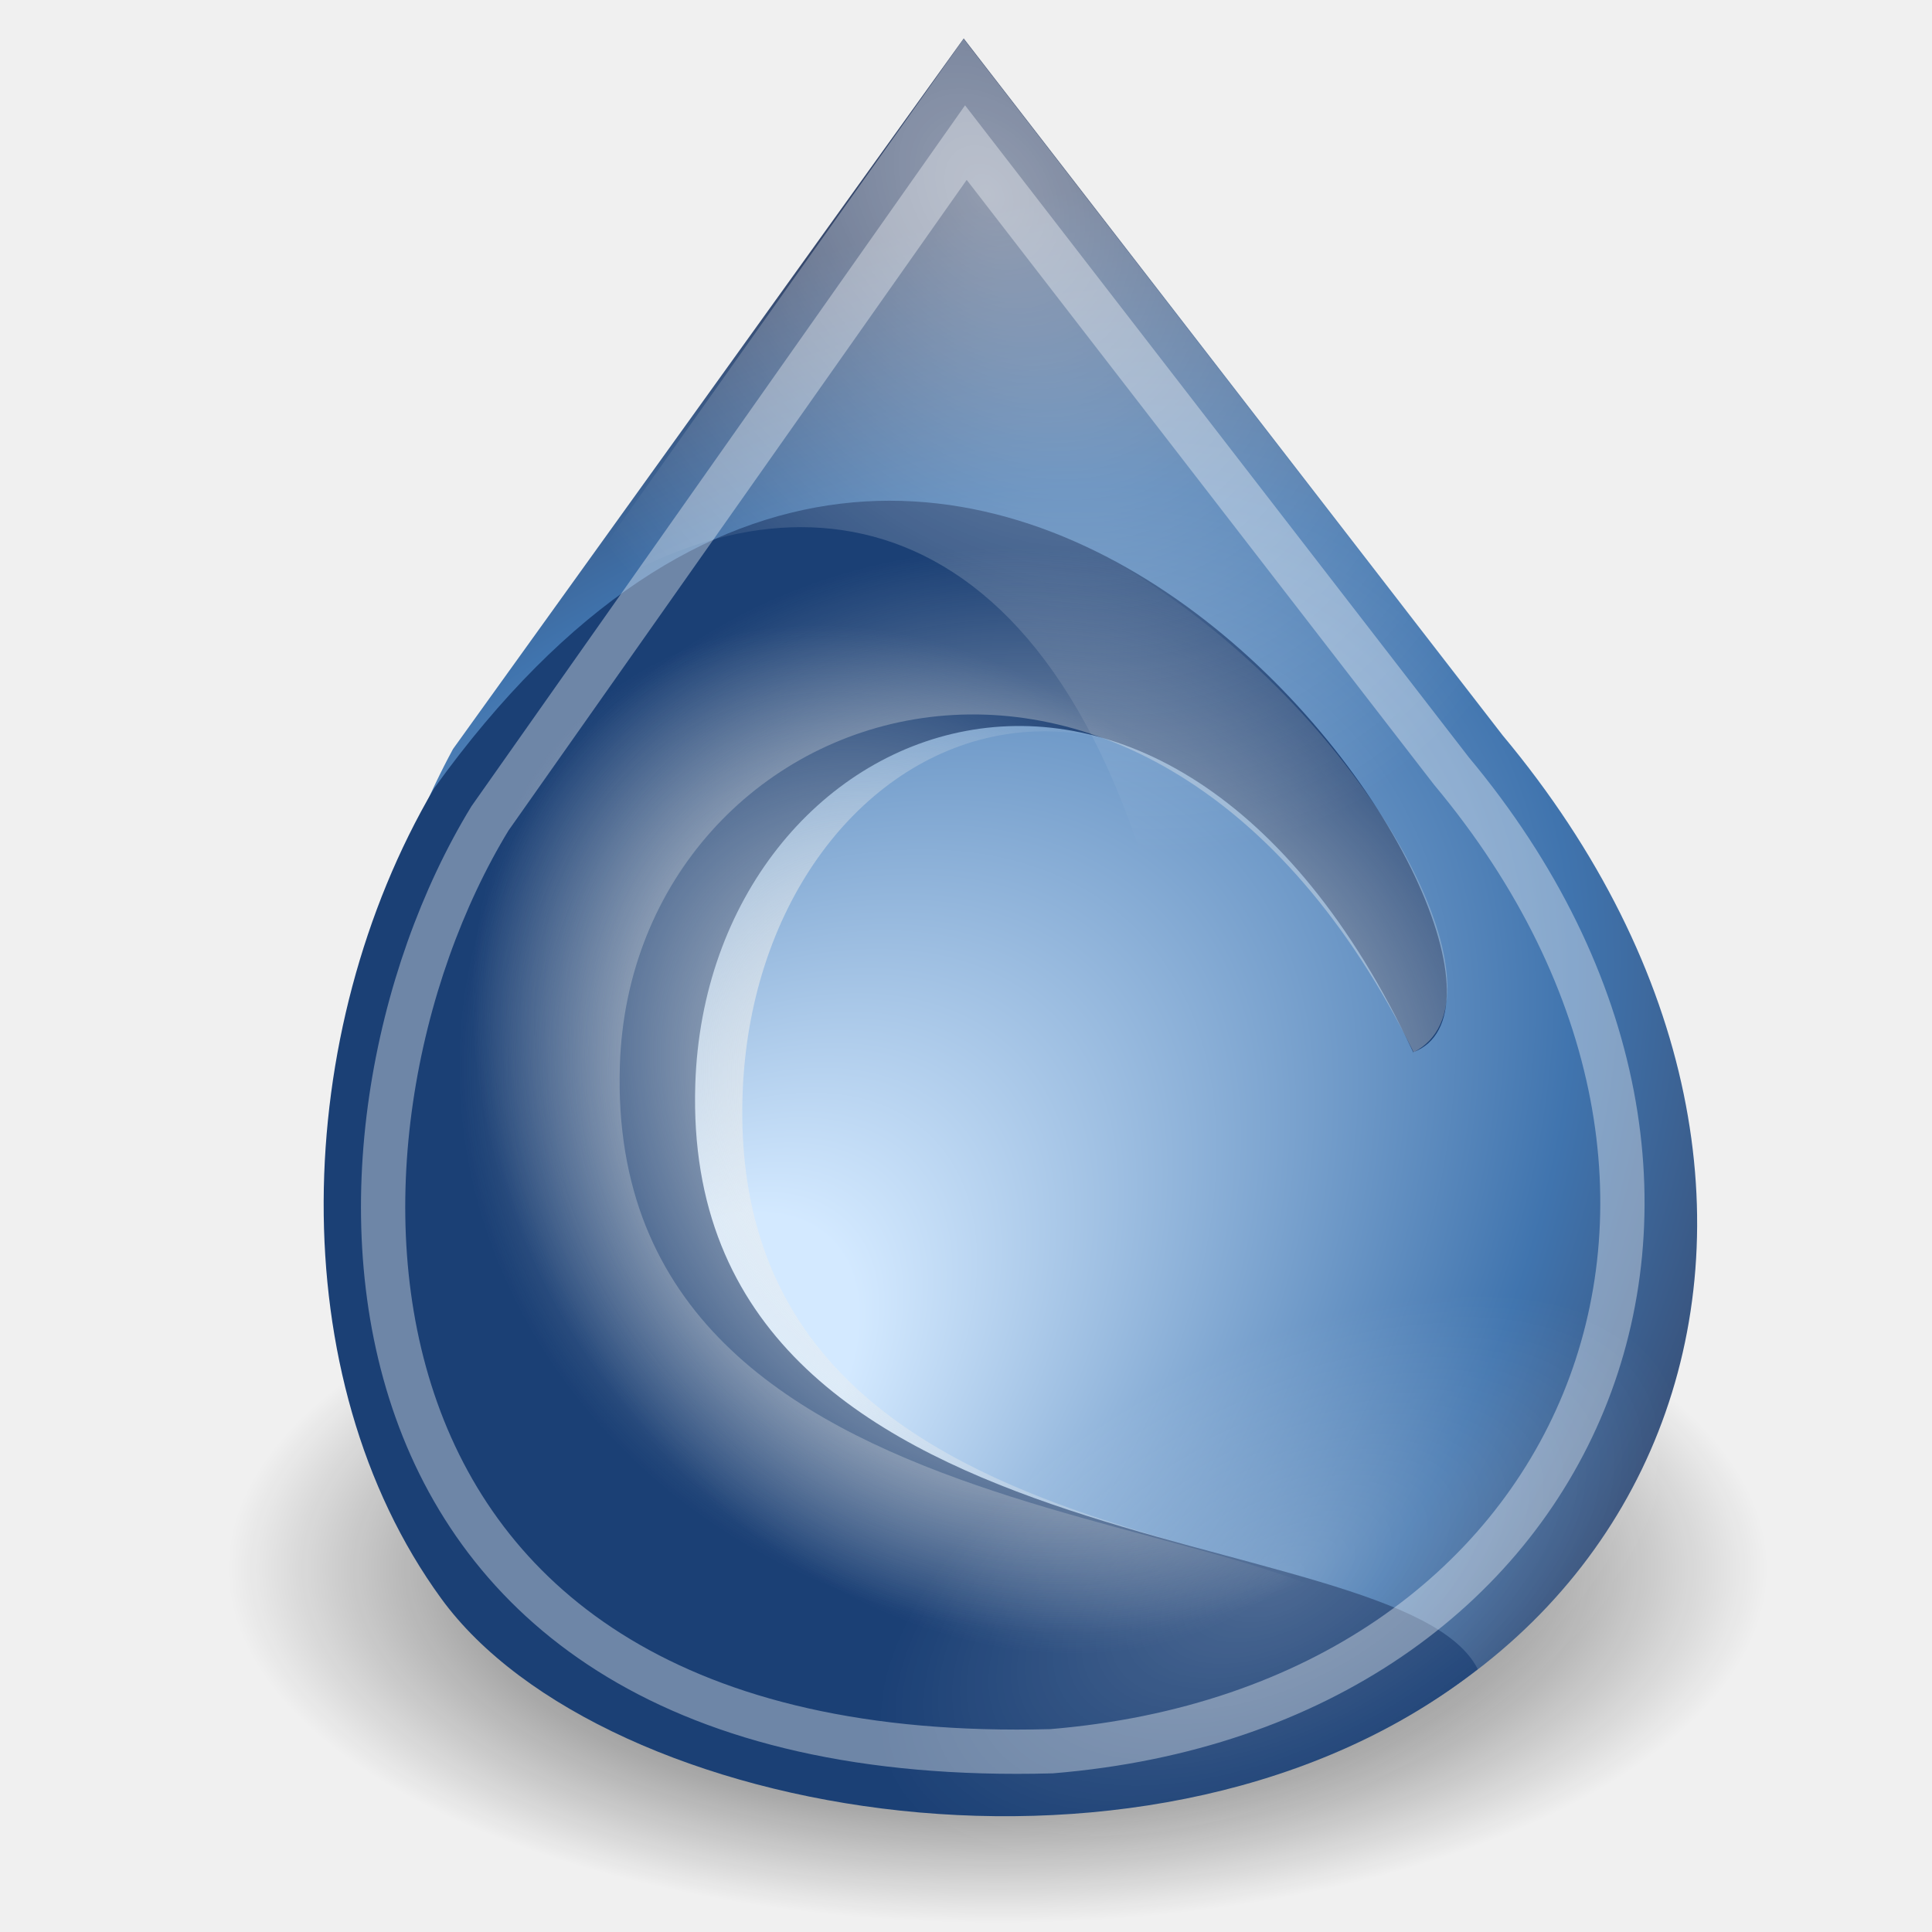
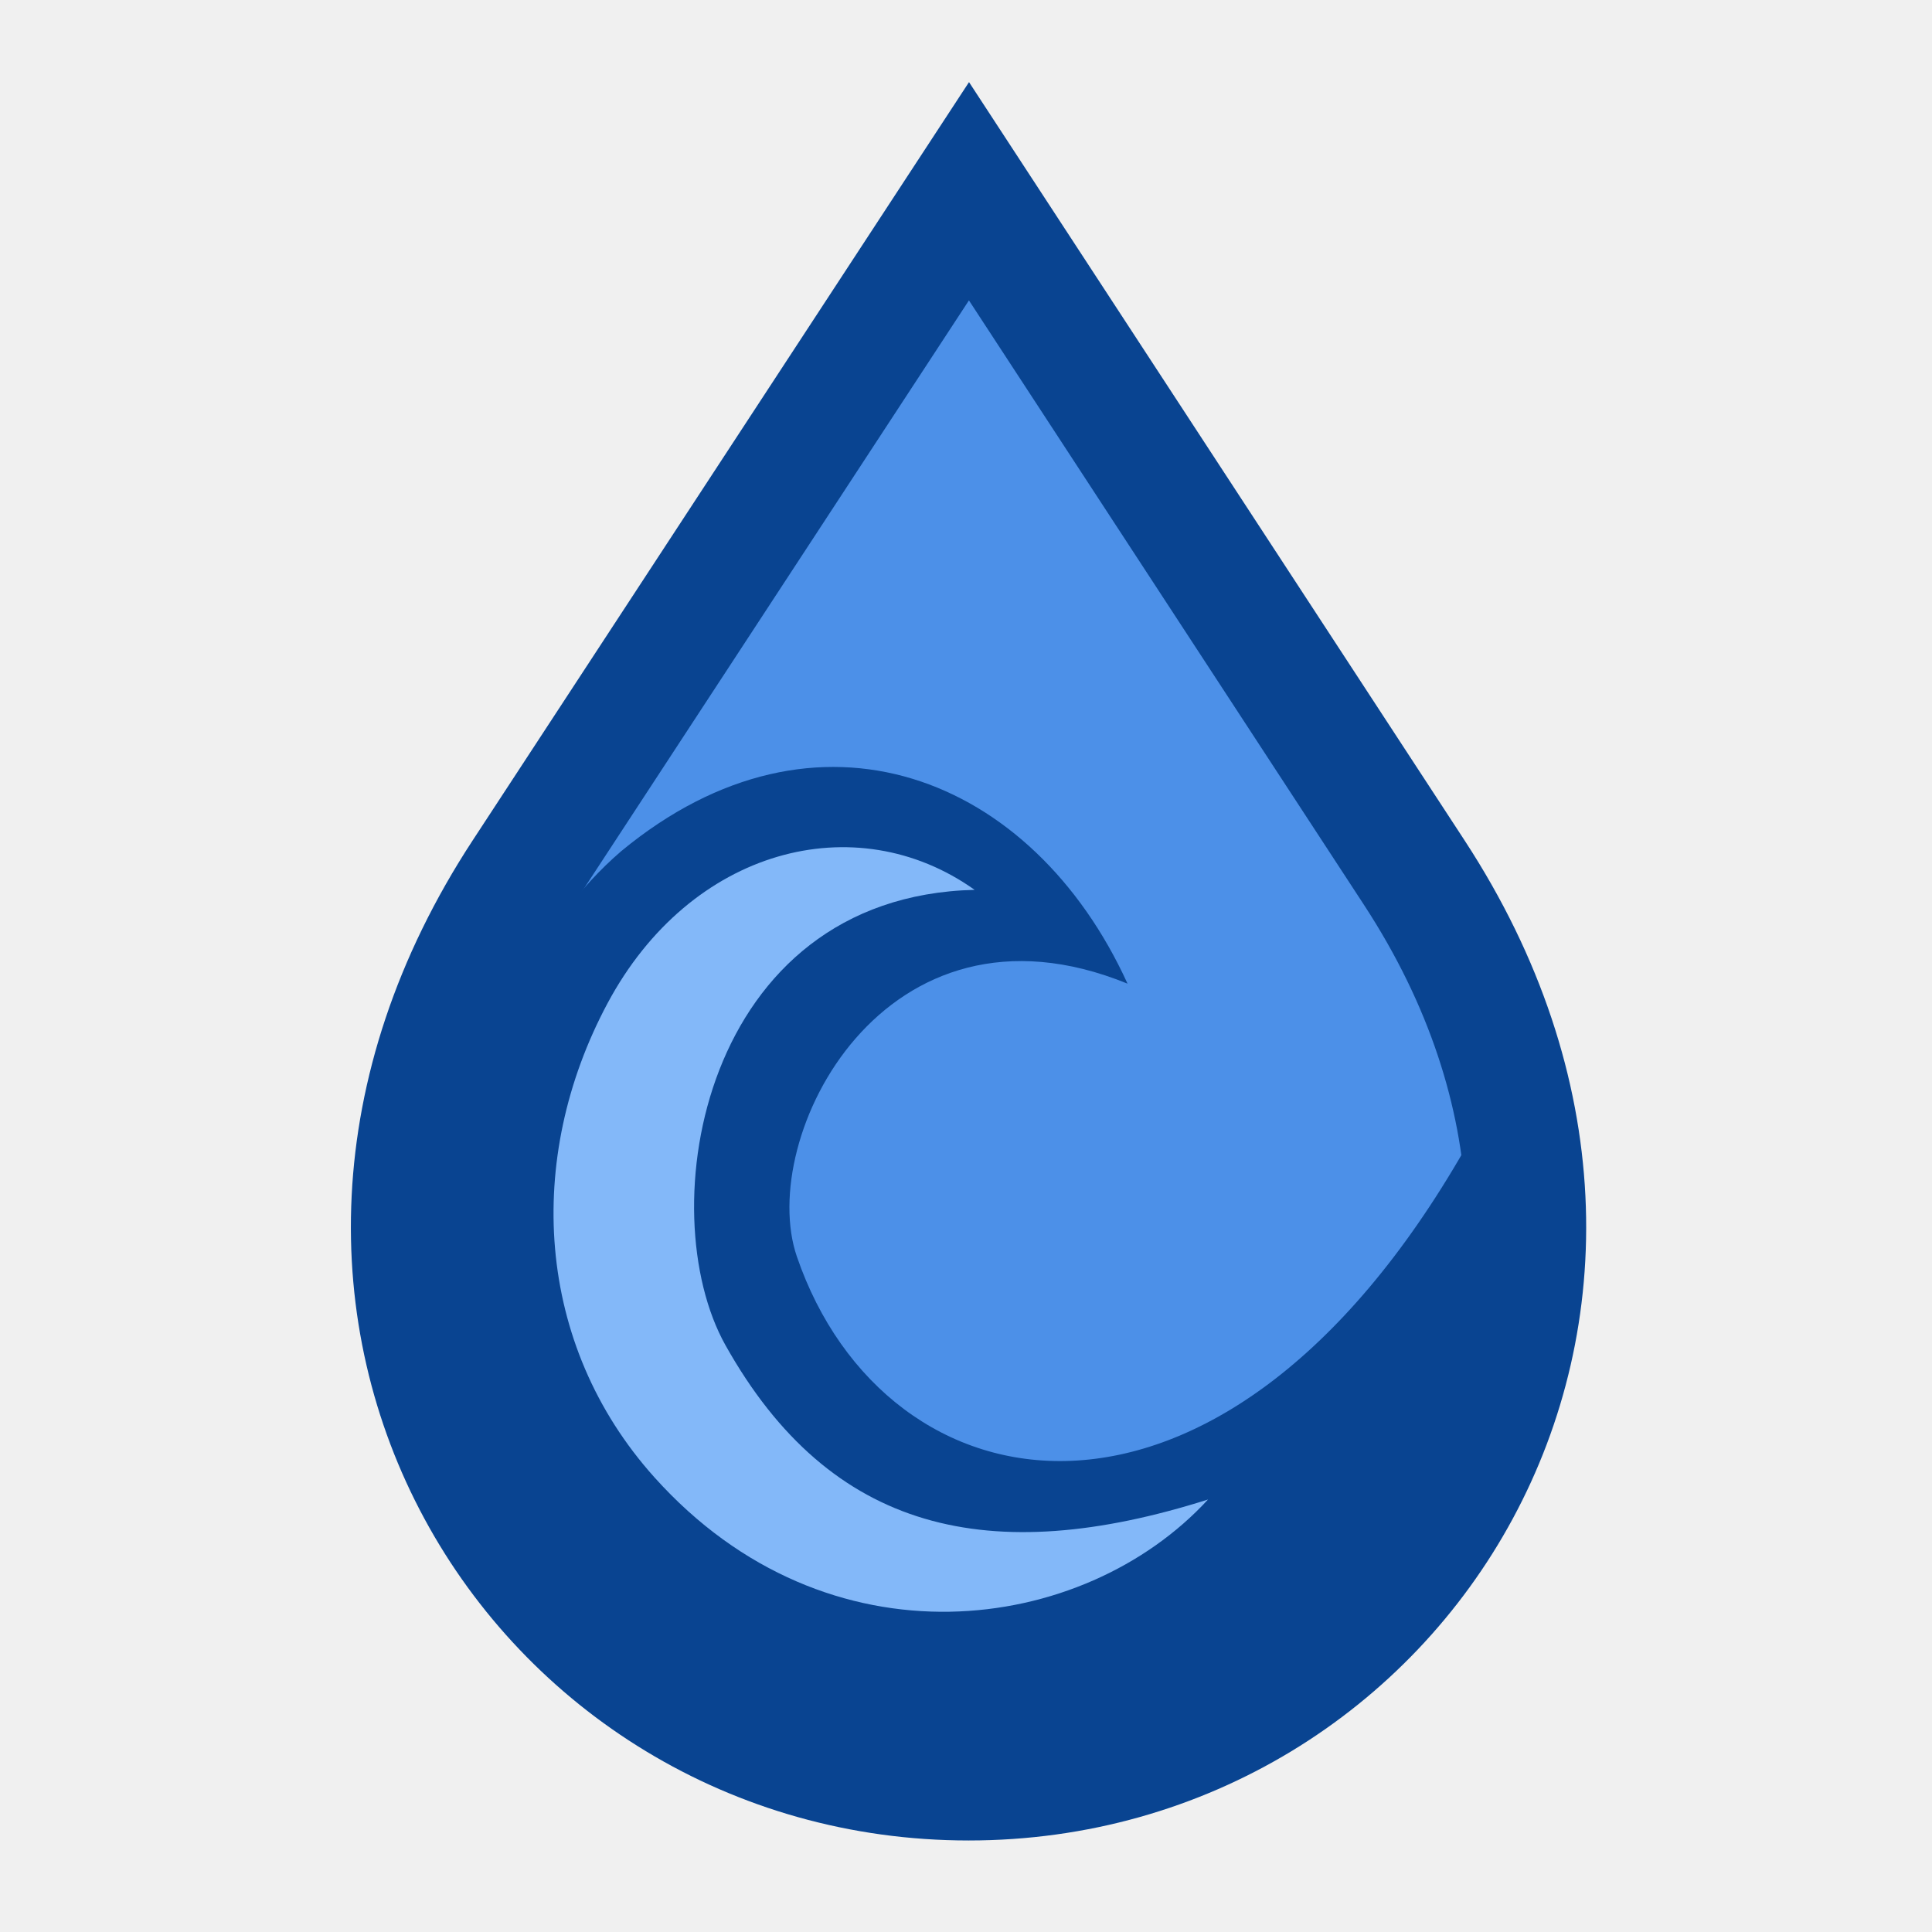
- <svg xmlns="http://www.w3.org/2000/svg" xmlns:xlink="http://www.w3.org/1999/xlink" width="48px" height="48px" id="svg3440">
+ <svg xmlns="http://www.w3.org/2000/svg" xmlns:xlink="http://www.w3.org/1999/xlink" width="48px" height="48px" id="svg3440" version="1.1">
  <defs id="defs3">
+     <color-profile name="sRGB" xlink:href="/usr/share/color/icc/sRGB.icc" id="color-profile4484" />
+     <linearGradient id="linearGradient4345">
+       <stop id="stop4347" offset="0" style="stop-color:#ffffff;stop-opacity:1" />
+       <stop id="stop4349" offset="1" style="stop-color:#ffffff;stop-opacity:0" />
+     </linearGradient>
    <linearGradient id="linearGradient2973">
      <stop style="stop-color:#eeeeec;stop-opacity:1;" offset="0" id="stop2975" />
      <stop style="stop-color:#eeeeec;stop-opacity:0;" offset="1" id="stop2977" />
    </linearGradient>
    <linearGradient id="linearGradient4126">
      <stop style="stop-color:#ffffff;stop-opacity:1;" offset="0" id="stop4128" />
      <stop style="stop-color:#ffffff;stop-opacity:0.165;" offset="1" id="stop4130" />
    </linearGradient>
    <linearGradient id="linearGradient4114">
      <stop style="stop-color:#000000;stop-opacity:1;" offset="0" id="stop4116" />
      <stop style="stop-color:#000000;stop-opacity:0;" offset="1" id="stop4118" />
    </linearGradient>
    <linearGradient id="linearGradient3962">
      <stop style="stop-color:#d3e9ff;stop-opacity:1;" offset="0" id="stop3964" />
      <stop style="stop-color:#d3e9ff;stop-opacity:1;" offset="0.155" id="stop4134" />
      <stop style="stop-color:#4074ae;stop-opacity:1;" offset="0.75" id="stop4346" />
      <stop style="stop-color:#36486c;stop-opacity:1;" offset="1" id="stop3966" />
    </linearGradient>
    <radialGradient r="13.995" fy="33.507" fx="-10.089" cy="33.507" cx="-10.089" gradientTransform="matrix(1,0,0,0.791446,-14.01786,-11.28667)" gradientUnits="userSpaceOnUse" id="radialGradient4019" xlink:href="#linearGradient3993" />
    <radialGradient r="14.057" fy="31.329" fx="-10.323" cy="31.329" cx="-10.323" gradientTransform="matrix(1,0,0,0.792374,-19.58761,2.818569)" gradientUnits="userSpaceOnUse" id="radialGradient4004" xlink:href="#linearGradient3993" />
    <radialGradient gradientUnits="userSpaceOnUse" gradientTransform="matrix(1,0,0,0.792374,0,6.785475)" r="14.057" fy="31.329" fx="-10.323" cy="31.329" cx="-10.323" id="radialGradient3999" xlink:href="#linearGradient3993" />
    <radialGradient gradientUnits="userSpaceOnUse" gradientTransform="matrix(0.341185,-0.153831,1.08001,2.395374,-15.42222,-25.62103)" r="13.995" fy="24.241" fx="61.662" cy="24.241" cx="61.662" id="radialGradient3943" xlink:href="#linearGradient1312" />
    <linearGradient id="linearGradient1312">
      <stop id="stop1314" offset="0" style="stop-color:#ffffff;stop-opacity:1;" />
      <stop id="stop1316" offset="1" style="stop-color:#ffffff;stop-opacity:0;" />
    </linearGradient>
    <linearGradient id="linearGradient3993">
      <stop style="stop-color:#ffffff;stop-opacity:1;" offset="0" id="stop3995" />
      <stop style="stop-color:#000000;stop-opacity:0" offset="1" id="stop3997" />
    </linearGradient>
    <radialGradient xlink:href="#linearGradient2973" id="radialGradient3866" cx="-22.375" cy="18.5" fx="-22.375" fy="18.5" r="14.335" gradientTransform="matrix(1,0,0,1.140022,40.17678,1.347091)" gradientUnits="userSpaceOnUse" />
    <radialGradient gradientUnits="userSpaceOnUse" r="12.289" fy="63.965" fx="15.116" cy="63.965" cx="15.116" gradientTransform="scale(1.64399,0.608276)" id="radialGradient5000" xlink:href="#linearGradient4114" />
    <linearGradient id="linearGradient4989">
-       <stop id="stop4991" offset="0" style="stop-color:#d3e9ff;stop-opacity:1;" />
-       <stop id="stop4993" offset="0.155" style="stop-color:#d3e9ff;stop-opacity:1;" />
-       <stop id="stop4995" offset="0.75" style="stop-color:#4074ae;stop-opacity:1;" />
-       <stop id="stop4997" offset="1" style="stop-color:#36486c;stop-opacity:1;" />
+       <stop id="stop4991" offset="0" style="stop-color:#47abff;stop-opacity:1" />
+       <stop id="stop4993" offset="0.36" style="stop-color:#53a6ff;stop-opacity:1" />
+       <stop id="stop4995" offset="0.795" style="stop-color:#286cbb;stop-opacity:1" />
+       <stop id="stop4997" offset="1" style="stop-color:#003d87;stop-opacity:1" />
    </linearGradient>
    <linearGradient id="linearGradient4977">
-       <stop id="stop4979" offset="0" style="stop-color:#ffffff;stop-opacity:1;" />
-       <stop id="stop4981" offset="1" style="stop-color:#ffffff;stop-opacity:0.165;" />
+       <stop id="stop4979" offset="0" style="stop-color:#ffffff;stop-opacity:1" />
+       <stop id="stop4981" offset="1" style="stop-color:#ffffff;stop-opacity:0" />
    </linearGradient>
-     <linearGradient id="linearGradient4825">
-       <stop id="stop4827" offset="0" style="stop-color:#ffffff;stop-opacity:1;" />
-       <stop id="stop4829" offset="1" style="stop-color:#ffffff;stop-opacity:0;" />
-     </linearGradient>
-     <radialGradient xlink:href="#linearGradient4114" id="radialGradient6090" gradientUnits="userSpaceOnUse" gradientTransform="scale(1.64399,0.608276)" cx="15.116" cy="63.965" fx="15.116" fy="63.965" r="12.289" />
-     <radialGradient xlink:href="#linearGradient4825" id="radialGradient6098" gradientUnits="userSpaceOnUse" cx="12.071" cy="12.493" fx="12.071" fy="12.493" r="6.718" />
-     <radialGradient xlink:href="#linearGradient2973" id="radialGradient6103" gradientUnits="userSpaceOnUse" gradientTransform="matrix(0.25463,-0.898371,0.979785,0.277703,-18.00903,32.03312)" cx="17.904" cy="40.159" fx="17.904" fy="40.159" r="14.337" />
-     <radialGradient xlink:href="#linearGradient2973" id="radialGradient6106" gradientUnits="userSpaceOnUse" gradientTransform="matrix(0.583269,-0.431533,0.577146,0.78008,-5.80022,4.004109)" cx="12.526" cy="38.09" fx="12.526" fy="38.09" r="14.337" />
-     <radialGradient xlink:href="#linearGradient1312" id="radialGradient6109" gradientUnits="userSpaceOnUse" gradientTransform="matrix(0.768231,1.13675,-0.820972,0.554824,-3.72248,-85.07126)" cx="65.8" cy="27.168" fx="65.8" fy="27.168" r="12.972" />
-     <radialGradient xlink:href="#linearGradient4989" id="radialGradient6115" cx="16.652" cy="32.187" fx="16.652" fy="32.187" r="17.09" gradientTransform="matrix(1.486175,-1.536108,0.932321,0.902016,-38.10476,31.42646)" gradientUnits="userSpaceOnUse" />
+     <radialGradient xlink:href="#linearGradient4345" id="radialGradient5878" gradientUnits="userSpaceOnUse" gradientTransform="matrix(0.5683394,-0.1477444,0.1224059,0.69984,9.815781,6.701874)" cx="11.708" cy="36.528" fx="11.708" fy="36.528" r="14.337" />
+     <filter id="filter6406" style="color-interpolation-filters:sRGB;" height="1.2" width="1.2" y="-0.15" x="-0.05">
+       <feFlood id="feFlood6408" flood-opacity="0.502" flood-color="rgb(50,51,108)" result="flood" stdDeviation="0.01" />
+       <feComposite id="feComposite6410" in2="SourceGraphic" in="flood" operator="in" result="composite1" k1="8.14" k2="4.93" k3="5.59" k4="-7.24" />
+       <feGaussianBlur id="feGaussianBlur6412" stdDeviation="0.2" result="blur" in="composite" />
+       <feOffset id="feOffset6414" dx="0.3" dy="0.3" result="offset" flood-opacity="0.5" />
+       <feComposite id="feComposite6416" in2="offset" in="SourceGraphic" result="composite2" operator="" />
+     </filter>
+     <filter style="color-interpolation-filters:sRGB;" id="filter4258">
+       <feFlood flood-opacity="0.802" flood-color="rgb(197,204,222)" result="flood" id="feFlood4260" />
+       <feComposite in="flood" in2="SourceGraphic" operator="in" result="composite1" id="feComposite4262" flood-opacity="0.8" />
+       <feGaussianBlur in="composite1" stdDeviation="0.5" result="blur" id="feGaussianBlur4264" />
+       <feOffset dx="-0" dy="-0.5" result="offset" id="feOffset4266" />
+       <feComposite in="SourceGraphic" in2="offset" operator="over" result="composite2" id="feComposite4268" />
+     </filter>
+     <filter id="filter4290" style="color-interpolation-filters:sRGB;">
+       <feFlood id="feFlood4292" result="flood" flood-color="rgb(255,255,255)" flood-opacity="0.6" />
+       <feComposite id="feComposite4294" result="composite1" operator="in" in2="SourceGraphic" in="flood" />
+       <feGaussianBlur id="feGaussianBlur4296" result="blur" stdDeviation="6.8" in="composite1" />
+       <feOffset id="feOffset4298" result="offset" dy="1.9" dx="0.7" flood-opacity="0.68" />
+       <feComposite id="feComposite4300" result="composite2" in2="offset" in="SourceGraphic" operator="" />
+     </filter>
+     <radialGradient xlink:href="#linearGradient4977" id="radialGradient4375" cx="19.016" cy="19.611" fx="19.016" fy="19.611" r="15.627" gradientTransform="matrix(-0.2158287,1.117323,-1.080362,-0.2015568,42.17733,-6.1234)" gradientUnits="userSpaceOnUse" />
  </defs>
-   <g id="layer1">
-     <path style="fill:url(#radialGradient6090);fill-opacity:1;stroke:none;stroke-opacity:1" id="path4112" d="M 45.053 38.909 A 20.203 7.475 0 1 1  4.647,38.909 A 20.203 7.475 0 1 1  45.053 38.909 z" transform="matrix(0.947409,0,0,1.17786,1.244375,-6.853427)" />
-     <path style="fill:url(#radialGradient6115);fill-opacity:1;fill-rule:evenodd;stroke:none;stroke-width:0.075px;stroke-linecap:butt;stroke-linejoin:miter;stroke-opacity:1" d="M 23.943,0.956 L 37.331,18.267 C 46.999,29.847 41.497,43.924 26.774,45 C 6.06,45.583 6.509,27.375 11.255,18.609 L 23.943,0.956 z " id="path2069" />
-     <path style="fill:#1b4075;fill-opacity:1;fill-rule:evenodd;stroke:none;stroke-width:0.075px;stroke-linecap:butt;stroke-linejoin:miter;stroke-opacity:1" d="M 35.111,26.143 C 28.973,13.031 17.561,17.698 17.274,26.95 C 16.895,39.223 34.749,37.615 36.715,41.469 C 28.822,47.675 14.973,45.227 10.962,39.715 C 6.957,34.212 7.238,25.63 10.784,19.588 C 24.159,0.979 39.749,24.384 35.111,26.143 z " id="path2969" />
-     <path style="fill:none;fill-opacity:1;fill-rule:evenodd;stroke:white;stroke-width:1.1;stroke-linecap:butt;stroke-linejoin:miter;stroke-miterlimit:4;stroke-dasharray:none;stroke-opacity:0.366" d="M 23.997,3.543 L 36.057,19.151 C 44.77,29.583 39.419,42.414 26.125,43.509 C 7.392,44.015 7.428,28.119 12.173,20.333 L 23.997,3.543 z " id="path2071" />
-     <path style="opacity:0.46;fill:url(#radialGradient6109);fill-opacity:1;fill-rule:evenodd;stroke:none;stroke-width:0.075px;stroke-linecap:butt;stroke-linejoin:miter;stroke-opacity:1" d="M 23.941,0.965 L 34.727,14.91 C 42.647,24.392 40.447,20.284 28.362,21.279 C 25.083,11.204 18.139,11.86 13.524,15.675 L 23.941,0.965 z " id="path3945" />
-     <path style="fill:url(#radialGradient6106);fill-opacity:1;fill-rule:evenodd;stroke:none;stroke-width:0.075px;stroke-linecap:butt;stroke-linejoin:miter;stroke-opacity:1" d="M 35.16,26.174 C 29.021,13.061 18.734,17.978 18.448,27.231 C 18.068,39.504 34.797,37.646 36.764,41.499 C 28.87,47.706 15.022,45.257 11.011,39.746 C 7.006,34.243 7.287,25.661 10.833,19.618 C 24.207,1.009 39.797,24.414 35.16,26.174 z " id="path3868" />
-     <path style="fill:url(#radialGradient6103);fill-opacity:1;fill-rule:evenodd;stroke:none;stroke-width:0.075px;stroke-linecap:butt;stroke-linejoin:miter;stroke-opacity:1" d="M 35.121,26.142 C 28.553,12.815 15.686,17.224 15.4,26.476 C 15.02,38.75 32.874,37.142 34.841,40.995 C 26.947,47.202 13.099,44.753 9.088,39.241 C 5.083,33.739 5.364,25.157 8.91,19.114 C 22.316,0.476 40.032,23.66 35.121,26.142 z " id="path4874" />
-     <path transform="matrix(-0.829136,1.052307,1.239307,7.58326e-2,26.32898,25.58605)" d="M 18.789 12.493 A 6.718 6.718 0 1 1  5.354,12.493 A 6.718 6.718 0 1 1  18.789 12.493 z" id="path4941" style="opacity:0.22;color:black;fill:url(#radialGradient6098);fill-opacity:1;fill-rule:evenodd;stroke:none;stroke-width:1;stroke-linecap:round;stroke-linejoin:round;marker:none;marker-start:none;marker-mid:none;marker-end:none;stroke-miterlimit:4;stroke-dasharray:none;stroke-dashoffset:0;stroke-opacity:1;visibility:visible;display:inline;overflow:visible" />
+   <g id="layer1" style="display:inline">
+     <path style="fill:#4c90e8;fill-opacity:1;fill-rule:evenodd;stroke:#094491;stroke-width:3.28;stroke-miterlimit:4;stroke-dasharray:none;stroke-opacity:1;" d="M 23.296,2.482 35.49,21.297 C 43.302,33.351 35.087,46.383 23.288,46.383 11.489,46.383 3.26,33.346 11.08,21.301 Z" id="path2069" transform="matrix(0.9072672,0,0,0.8997283,2.938302,2.518482)" />
+   </g>
+   <g id="layer5" style="display:inline">
+     <path style="display:inline;fill:#094491;fill-opacity:1;fill-rule:evenodd;stroke-width:0.406;stroke-miterlimit:4;stroke-dasharray:none;stroke-opacity:1" d="m 28.012,24.438 c -6.05,-2.467 -9.224,3.836 -8.214,6.781 2.196,6.407 10.475,8.012 16.59,-2.661 0,0 0.065,1.288 0.13,1.901 0.821,7.782 -5.724,12.736 -12.355,12.639 -6.631,-0.097 -8.657,-2.672 -10.611,-5.638 -3.17,-4.811 -2.379,-12.648 1.883,-16.314 4.865,-4.021 10.221,-1.874 12.578,3.292 z" id="path2969" />
+   </g>
+   <g style="display:none" id="g4327">
+     <path id="path4329" d="m 24.811,24.997 c -6.05,-2.467 -7.649,3.684 -6.64,6.629 2.196,6.407 11.949,7.605 18.063,-3.068 0,0 0.116,1.288 0.181,1.901 0.821,7.782 -5.622,12.736 -12.253,12.639 -6.631,-0.097 -8.657,-2.672 -10.611,-5.638 -3.17,-4.811 -2.43,-11.327 1.782,-14.841 4.865,-3.96 8.798,-0.096 9.479,2.378 z" style="display:inline;fill:#99c3f9;fill-opacity:1;fill-rule:evenodd;stroke-width:0.406;stroke-miterlimit:4;stroke-dasharray:none;stroke-opacity:1" />
+   </g>
+   <g id="layer6" style="display:none">
+     <path style="display:inline;fill:#99c3f9;fill-opacity:1;fill-rule:evenodd;stroke:#094491 icc-color(sRGB, 0.18, 0.278, 0.42);stroke-width:1.334;stroke-miterlimit:4;stroke-dasharray:none;stroke-opacity:1" d="m 23.762,24.18 c -6.481,-1.724 -6.932,6.184 -5.454,8.97 2.408,4.538 12.206,5.377 17.707,-3.283 0,0 0.077,2.194 0.021,2.779 -0.534,5.597 -6.849,9.789 -12,9.621 -5.244,-0.171 -8.282,-2.55 -10.154,-5.379 -3.036,-4.59 -2.049,-10.812 1.554,-13.805 4.249,-3.647 7.45,-0.562 8.326,1.097 z" id="path2969-6" />
+   </g>
+   <g style="display:none" id="g4217">
+     <path id="path4219" d="m 23.508,23.926 c -6.495,-1.064 -6.79,6.421 -5.149,9.579 2.305,4.434 10.903,6.283 17.3,-2.826 0,0 -0.025,1.99 -0.081,2.576 -0.534,5.597 -6.392,8.926 -11.542,8.758 -5.244,-0.171 -8.248,-2.12 -10.002,-5.024 -2.772,-4.59 -2.467,-9.593 0.487,-12.586 3.101,-3.879 7.831,-2.715 8.986,-0.478 z" style="display:inline;fill:#99c3f9;fill-opacity:1;fill-rule:evenodd;stroke:#094491 icc-color(sRGB, 0.18, 0.278, 0.42);stroke-width:2;stroke-miterlimit:4;stroke-dasharray:none;stroke-opacity:1" />
+   </g>
+   <g id="layer3" style="display:none">
+     <path style="fill:url(#radialGradient5878);fill-opacity:1;fill-rule:evenodd;stroke:none" d="m 23.555,23.806 c -6.491,-1.346 -7.7,4.847 -6.76,8.06 1.101,3.761 4.033,7.508 11.755,5.505 -3.269,5.847 -11.255,4.57 -13.94,0.387 -2.563,-3.993 -2.992,-9.057 -1.116,-11.776 4.049,-6.656 9.485,-4.029 10.061,-2.175 z" id="path3868" />
+   </g>
+   <g style="display:inline" id="g4476">
+     <path id="path4478" d="m 24.212,22.108 c -6.776,0.165 -8.062,7.974 -6.185,11.319 2.609,4.651 6.568,5.545 11.986,3.828 -3.093,3.364 -9.442,4.254 -13.754,-0.551 -2.967,-3.306 -3.227,-7.92 -1.167,-11.774 2.059,-3.853 6.165,-4.925 9.121,-2.823 z" style="fill:#83b8f9;fill-opacity:1;fill-rule:evenodd;stroke:none" />
+   </g>
+   <g id="g4486" style="display:none">
+     <path style="fill:#99c3f9;fill-opacity:1;fill-rule:evenodd;stroke:none" d="m 21.553,22.975 c -5.189,1.006 -6.173,6.974 -4.694,10.156 2.191,4.714 8.45,8.077 17.665,0.691 -5.829,10.828 -14.873,7.043 -17.314,4.977 -1.972,-1.669 -4.165,-4.855 -4.118,-8.341 0.095,-7.134 6.604,-9.267 8.461,-7.483 z" id="path4488" />
+   </g>
+   <g id="layer2" style="display:none">
+     <path style="display:inline;opacity:0.688;fill:url(#radialGradient4375);fill-opacity:1;fill-rule:evenodd;stroke:none;stroke-width:1.015;stroke-miterlimit:4;stroke-dasharray:none;stroke-opacity:1" d="m 23.957,1.94 -11.982,18.385 c -3.962,5.166 -3.693,11.439 -2.405,15.886 5.308,10.818 14.567,9.659 14.567,9.659 0,0 6.868,-0.005 11.476,-5.121 2.283,-2.535 5.326,-9.802 2.663,-16.235 -0.496,-1.029 -3.753,-6.552 -4.429,-7.555 z" id="path4279" />
  </g>
</svg>
